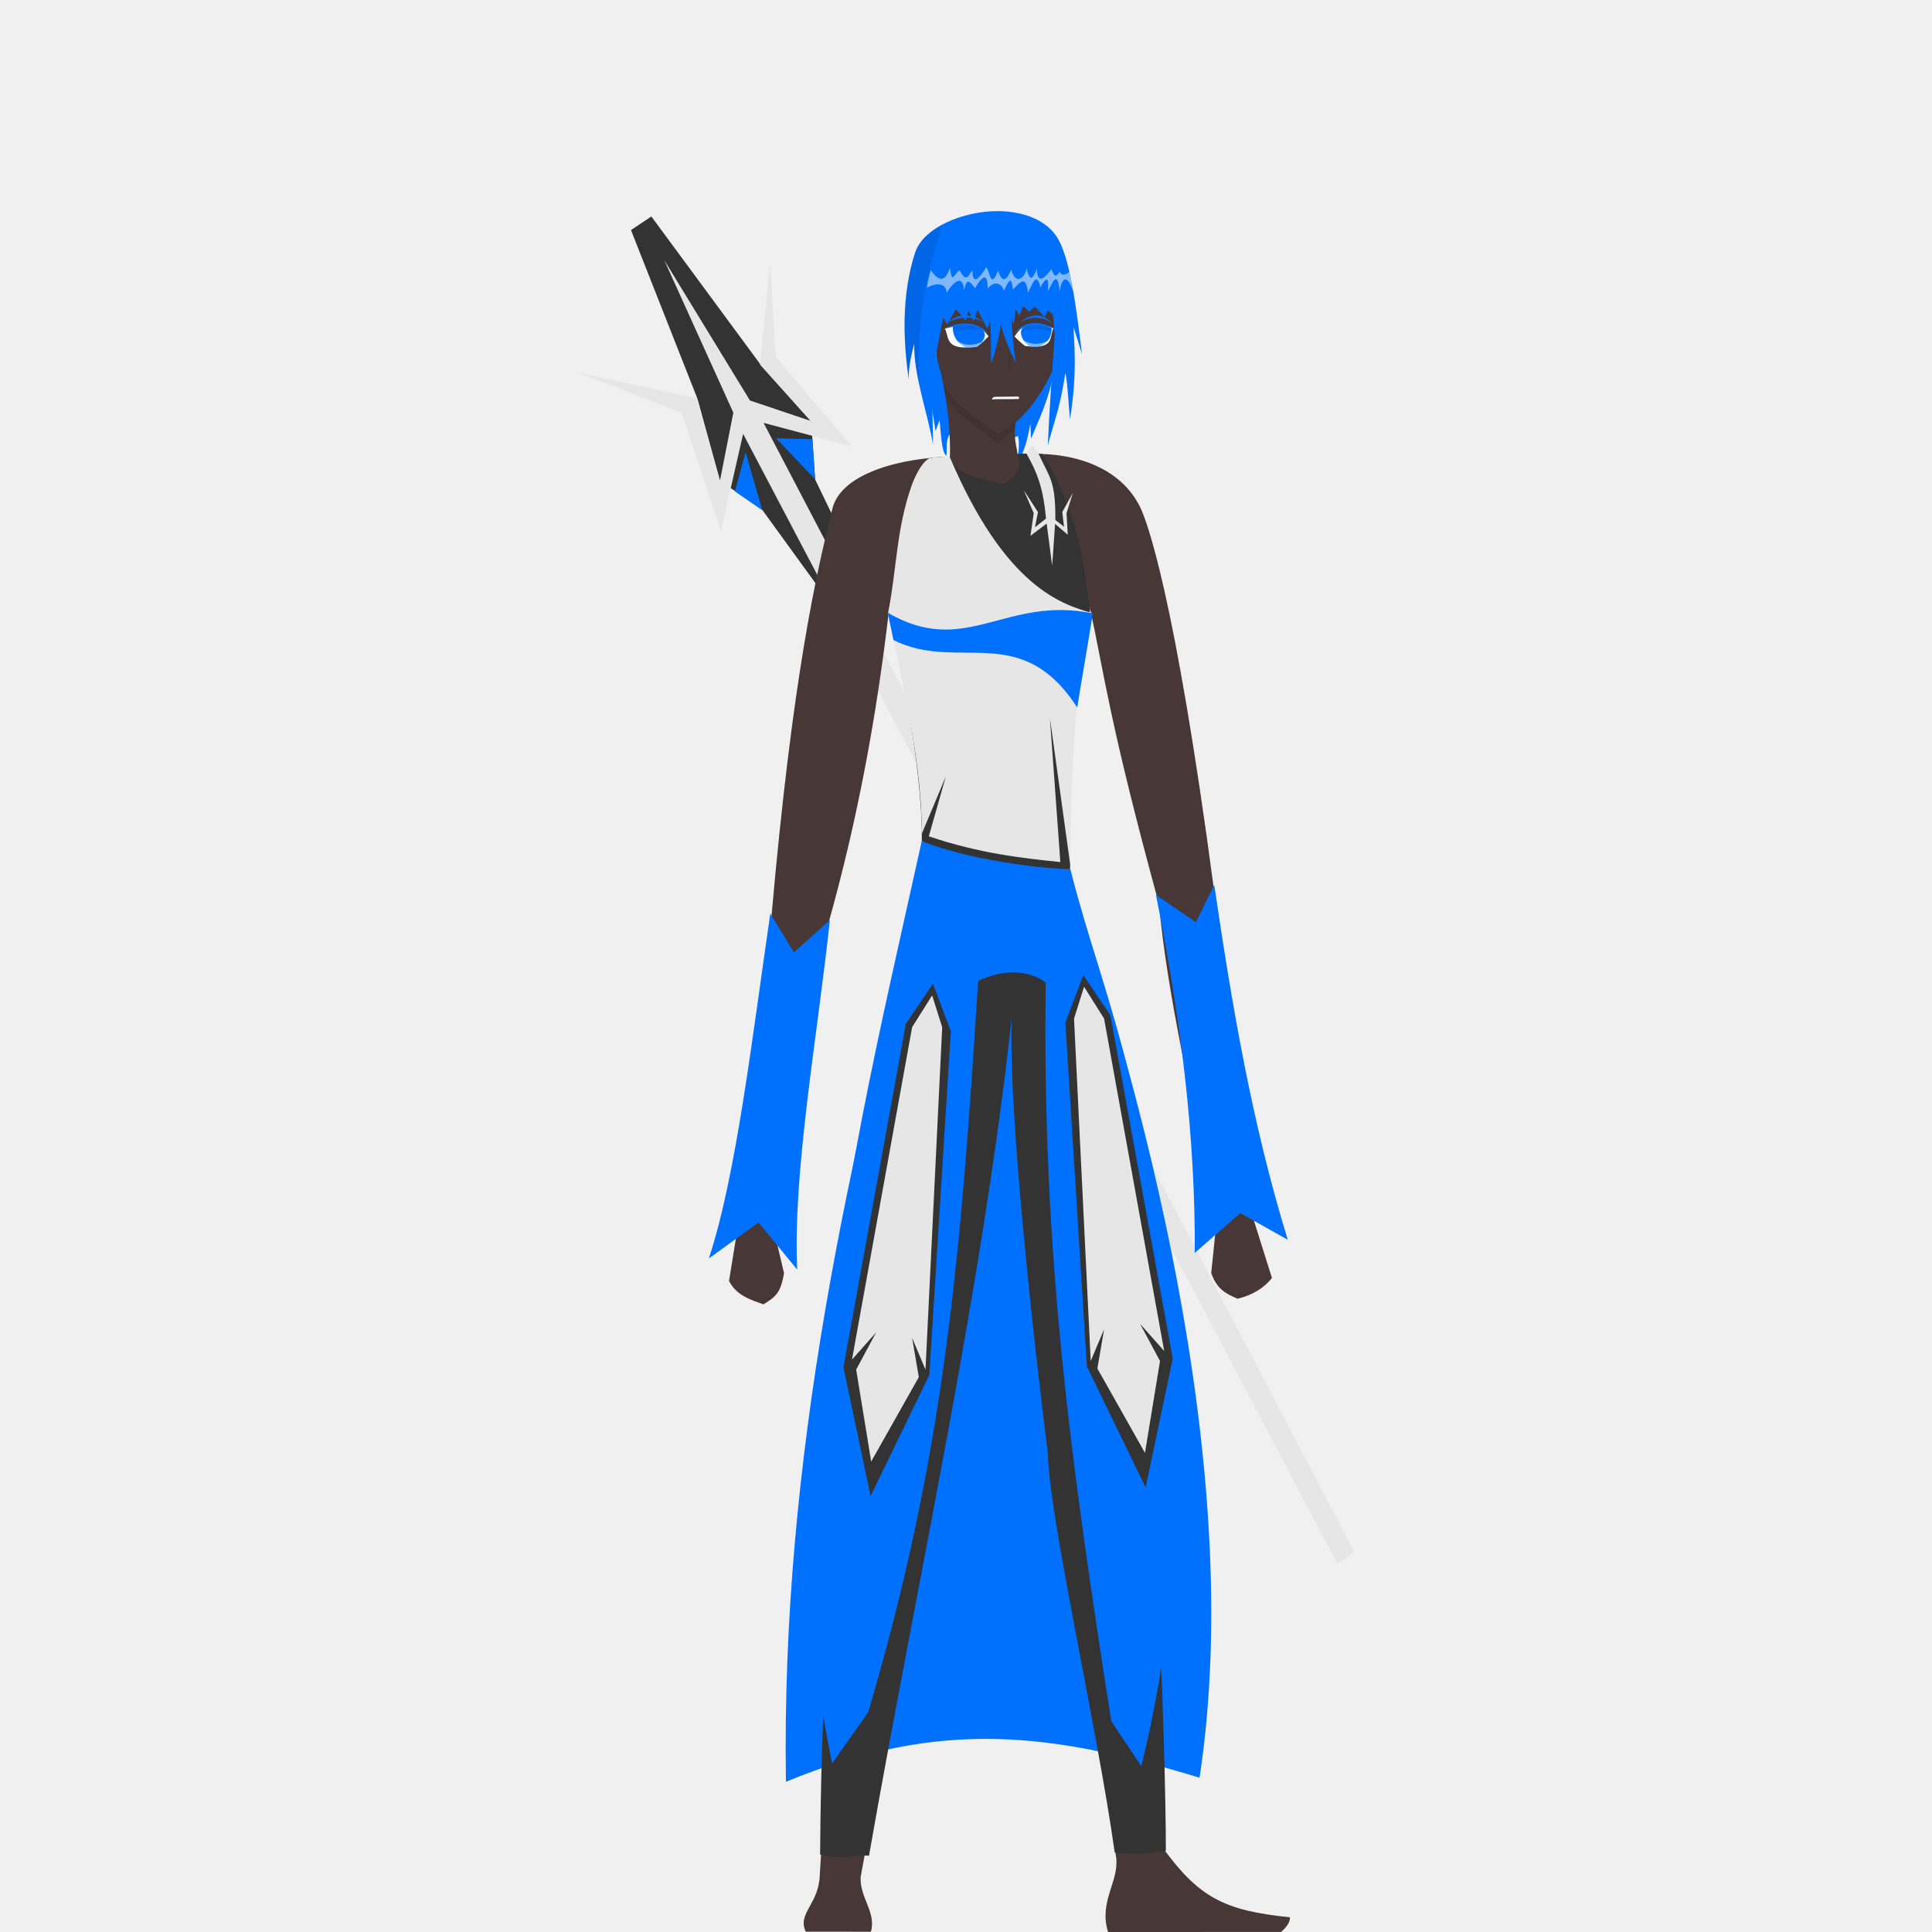
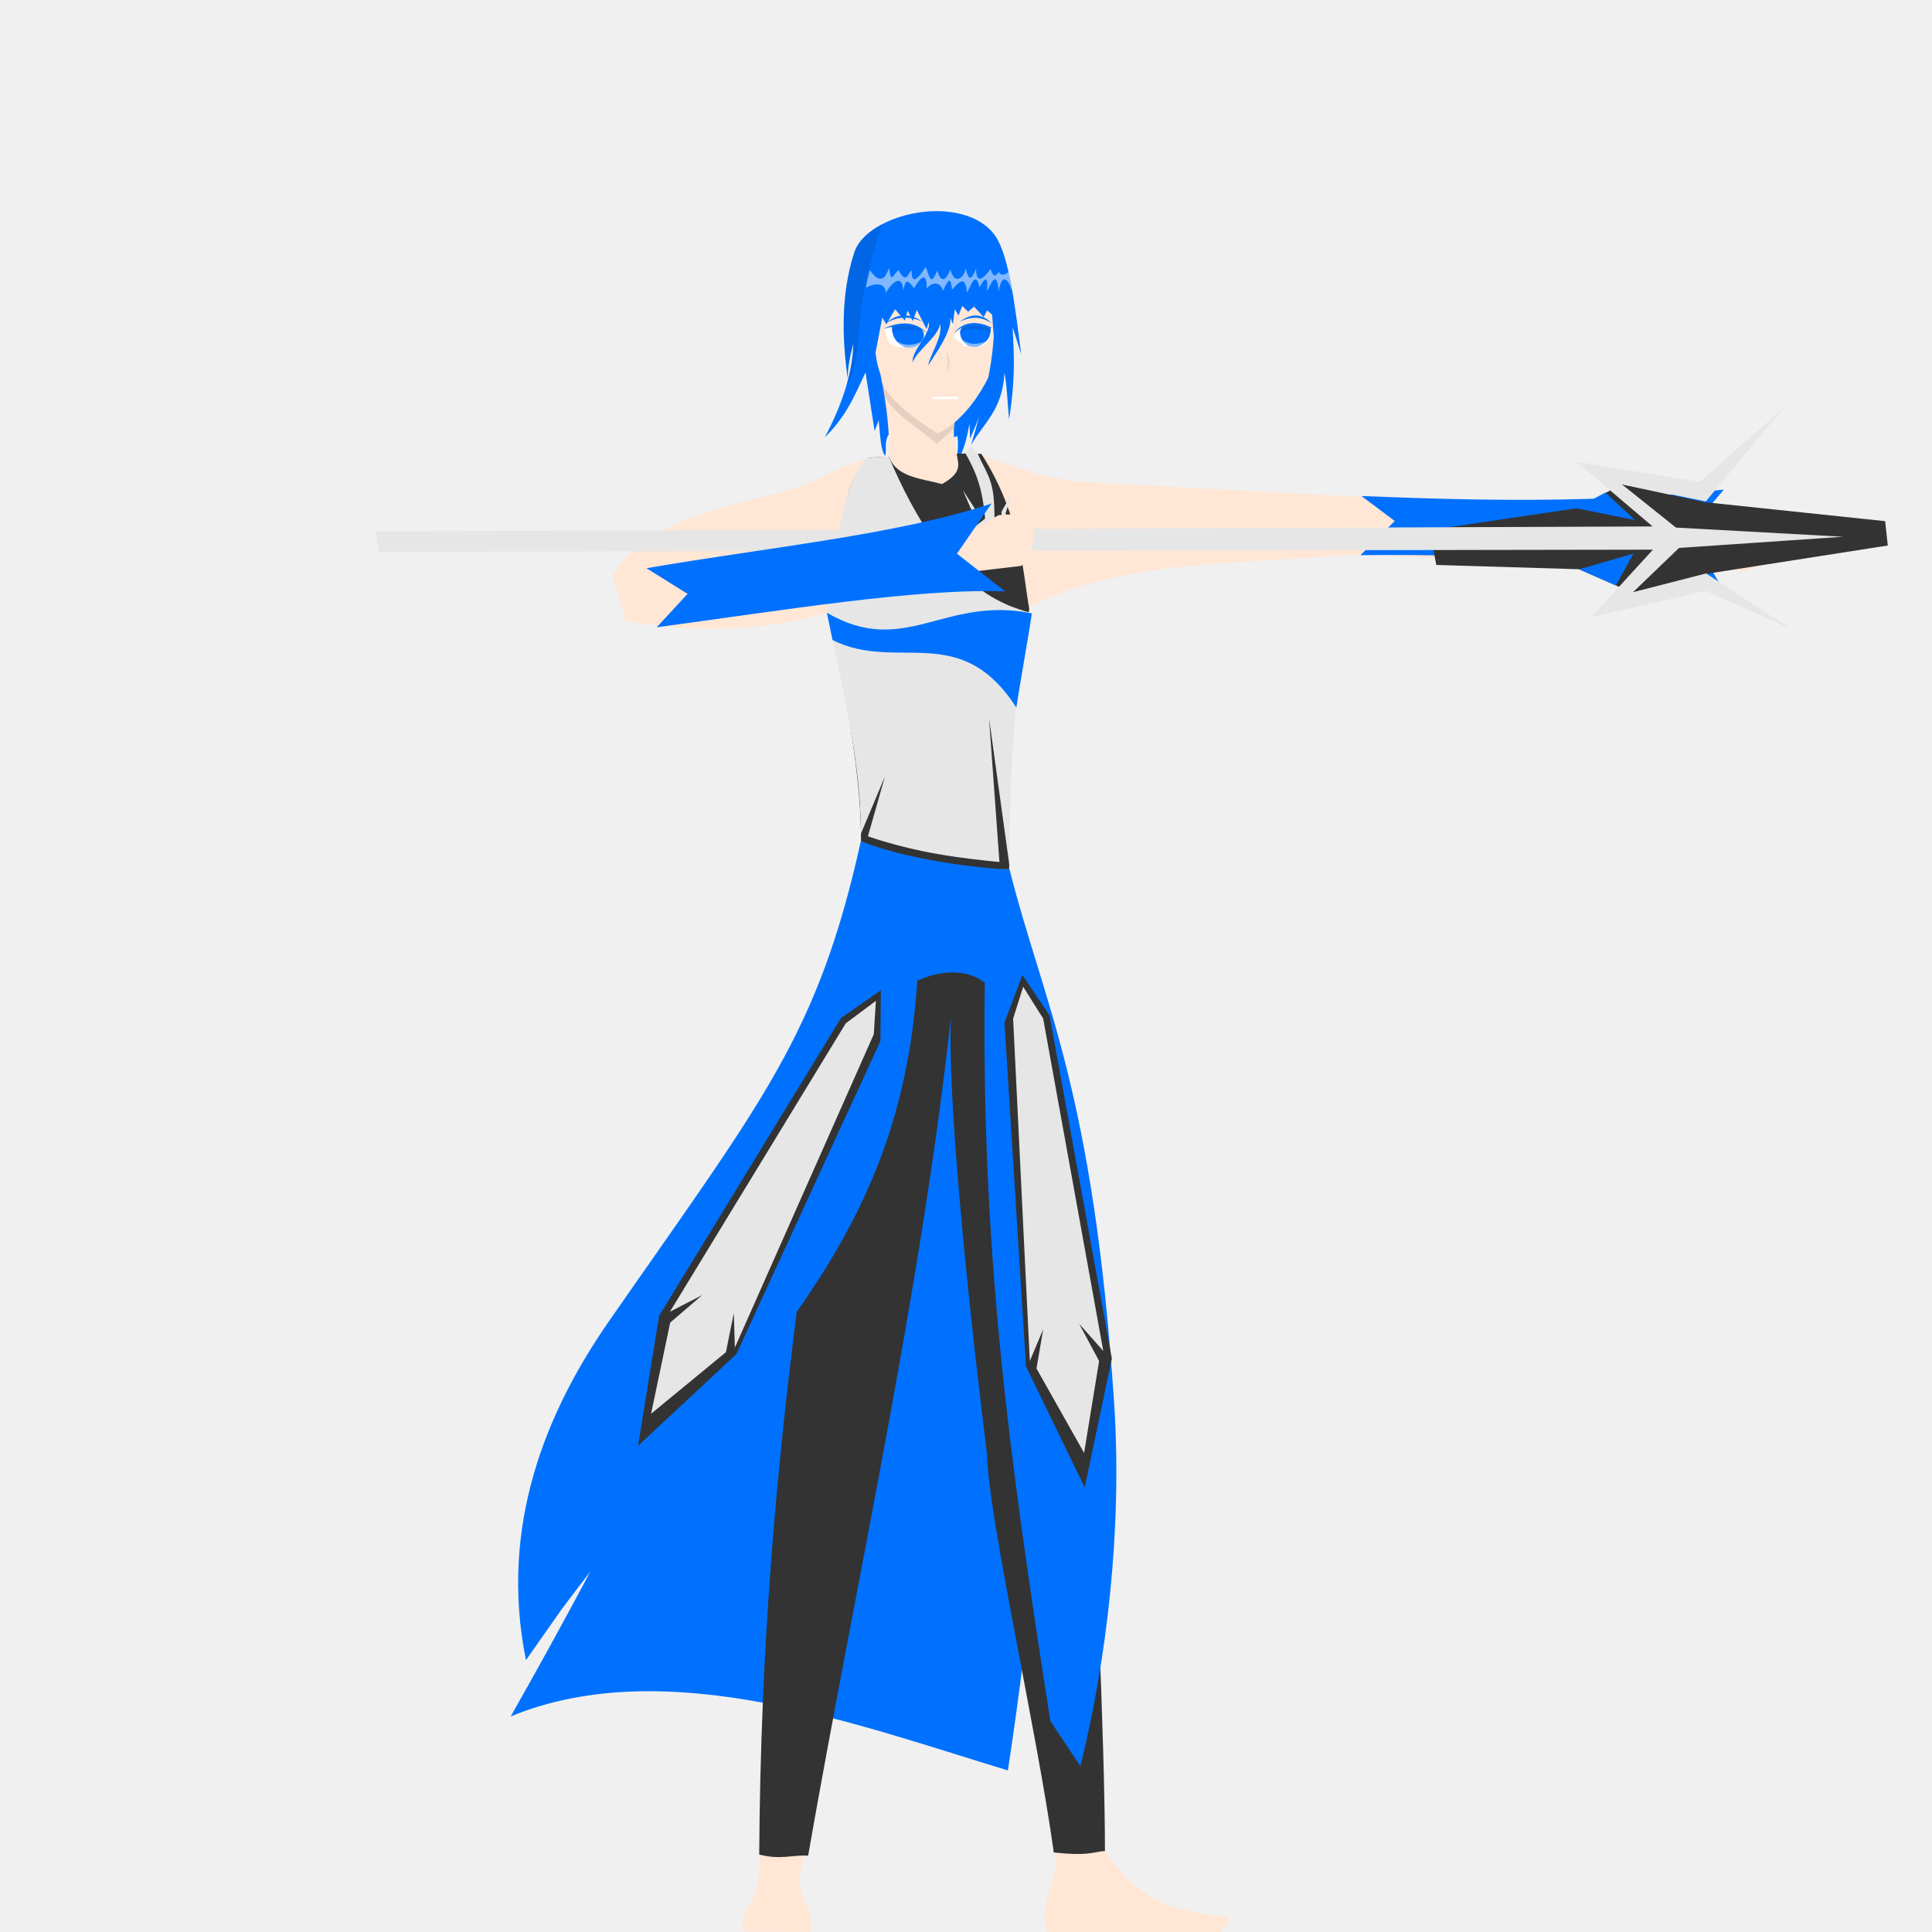
<svg xmlns="http://www.w3.org/2000/svg" version="1.1" id="svg1" width="1512" height="1512" viewBox="0 0 1512 1512">
  <defs id="defs1" />
+   <g id="layer2" style="display:none">
+     <path style="display:inline;fill:#241c1c;fill-opacity:1;stroke-width:3.78" d="m 741.003,449.369 c 61.859,29.938 108.05,15.512 248.247,-9.029 27.265,-9.205 205.774,-44.391 246.355,-69.262 l 33.632,-3.071 17.055,-27.994 -18.164,-19.681 -37.512,28.561 c -26.588,-0.076 -219.519,12.797 -246.643,41.568 -91.107,-15.413 -208.076,-24.964 -267.976,-0.298 -16.777,26.969 -12.743,42.954 25.006,59.205 z" id="path24-0" />
+     <path id="path12" style="display:inline;fill:#241c1c;fill-opacity:1;stroke-width:3.78" d="m 706.326,188.338 c -14.623,31.263 -11.669,32.3 -10.322,65.949 6.121,27.502 11.954,42.019 29.469,61.175 -0.671,12.197 -3.401,22.333 -6.229,32.373 -13.776,19.662 -16.467,41.782 -22.119,64.753 l -5.963,77.686 10.585,181.078 -4.904,88.124 11.703,132.001 3.882,267.532 13.025,302.726 c -0.256,8.22 0.131,8.974 -2.005,31.508 -0.084,8.53 -3.391,16.373 5.878,18.984 l 122.993,0.892 c 0.239,-2.987 15.217,-13.597 7.978,-18.655 -7.043,-4.921 -48.286,-9.759 -52.771,-13.034 -8.606,-6.284 -43.222,-14.804 -42.829,-23.897 l 24.286,-282.335 9.42,-356.652 8.155,-79.998 -1.35,-68.295 -2.667,-186.497 -14.437,-79.652 c -7.781,-24.282 -12.154,-31.937 -23.948,-49.702 -1.025,-12.613 -0.704,-20.773 -0.446,-27.831 4.784,2.73 22.658,12.134 25.582,9.995 8.145,-20.245 11.653,-30.53 19.149,-52.996 -14.059,-26.869 -0.956,-74.427 -28.329,-95.613 -22.615,-17.503 -69.671,-8.416 -73.786,0.382 z" />
+     <path style="display:inline;fill:#333333;fill-opacity:1;stroke-width:3.78" d="m 714.508,355.798 49.751,-1.21 c 34.57,50.62 35.469,62.083 40.416,111.826 l 1.331,84.153 2.139,128.648 2.657,207.069 -11.18,303.886 -34.902,266.643 -41.069,3.05 -15.854,-270.053 -16.982,-298.973 5.077,-217.734 -8.089,-141.911 -3.609,-64.961 c 5.712,-47.872 0.827,-83.236 30.315,-110.433 z" id="path30" />
+     <path style="display:inline;fill:#241c1c;fill-opacity:1;stroke-width:3.78" d="m 708.459,463.595 c -98.252,-4.349 -125.89,-39.707 -190.873,-28.594 -71.696,43.607 -197.525,71.554 -234.441,77.134 -12.8,18.333 -19.3,17.852 -60.555,27.639 -12.845,-7.989 -14.983,-35.122 -14.017,-43.26 20.328,-13.807 40.407,-14.169 58.853,-7.881 58.726,-34.118 131.849,-66.329 232.267,-102.09 92.217,-45.283 84.25,-14.397 213.397,6.54 20.144,-19.043 46.065,-5.378 55.804,6.596 17.421,21.419 28.274,41.935 5.104,70.477 -9.674,11.917 -25.065,18.21 -65.54,-6.561 z" id="path17-2" />
+     <path style="display:inline;fill:#ffffff;fill-opacity:1;stroke-width:4.869" d="m 785.681,251.664 c -1.198,0.238 -3.124,-1.128 -12.449,4.061 2.351,3.244 2.209,14.322 12.606,13.768 2.397,-4.146 4.109,-13.061 -0.157,-17.829 z" id="path33" />
+     <path style="display:inline;fill:#0071ff;fill-opacity:1;stroke-width:4.869" d="m 785.792,251.694 c -0.595,-0.048 -4.155,-0.193 -4.31,0.254 -0.851,9.707 1.457,17.75 4.35,17.576 1.821,-0.958 2.271,-4.929 2.621,-9.264 -0.481,-7.193 -1.528,-6.995 -2.661,-8.566 z" id="path34" />
+     <path style="display:inline;fill:#0071ff;fill-opacity:1;stroke-width:3.78" d="m 772.742,249.572 c 5.058,-3.483 10.505,-3.942 15.429,-3.086 -4.421,-3.049 -7.162,-3.146 -15.429,3.086 z" id="path52" />
+     <path style="display:inline;fill:#ffffff;fill-opacity:1;stroke-width:3.475" d="m 794.413,310.581 -11.384,0.093 -1.861,1.884 12.854,0.134 0.497,-1.043 z" id="path35" />
+     <path style="display:inline;fill:#0071ff;fill-opacity:1;stroke-width:3.742" d="m 773.25,255.711 c 8.744,-5.173 11.951,-3.857 12.67,-4.025 -1.974,-1.004 -6.257,-0.258 -12.67,4.025 z" id="path37" />
+     <path style="display:inline;fill:#ffffff;fill-opacity:0.5;stroke-width:3.742" d="m 782.513,265.567 c 1.664,1.051 2.885,2.428 4.889,1.564 -0.257,0.928 -0.726,1.934 -1.557,2.401 -1.879,-0.004 -2.802,-2.662 -3.332,-3.966 z" id="path50" />
+     <path style="display:inline;fill:#000000;fill-opacity:0.1;stroke-width:3.742" d="m 781.294,255.35 c 2.232,-0.555 4.905,-0.515 6.496,-0.053 -0.169,-1.204 -1.189,-2.74 -1.815,-3.561 -2.008,-0.064 -2.764,0.029 -4.555,0.271 z" id="path51" />
+   </g>
  <g id="layer1" style="display:inline">
-     <path style="display:inline;fill:#333333;fill-opacity:1;stroke-width:3.78" d="m 563.514,376.221 -17.629,-64.054 -52.069,-132.113 15.946,-10.63 84.696,114.891 40.391,45.287 3.096,45.681 48.582,100.481 -21.84,17.172 -68.159,-93.956 z" id="path21" />
-     <path id="path19" style="display:inline;fill:#e6e6e6;fill-opacity:1;stroke-width:4.384" d="m 519.873,203.648 54.041,119.283 -10.471,53.287 -18.469,-64.543 -92.736,-20.121 81.363,31.494 30.619,92.736 17.359,-76.223 465.094,884.334 13.088,-9.42 -462.184,-883.533 69.004,18.352 -59.492,-69.988 -4.375,-73.49 -7.873,79.613 39.469,43.941 -47.375,-15.926 z" />
-     <path style="display:inline;fill:#0071ff;fill-opacity:1;stroke-width:3.78" d="m 728.77,660.205 c -65.369,245.072 -117.619,482.182 -113.681,734.192 122.242,-50.247 208.767,-37.884 323.676,-3.158 37.641,-246.309 -49.261,-550.642 -104.208,-712.087 z" id="path11" />
-     <path style="display:inline;fill:#0071ff;fill-opacity:1;stroke-width:3.937" d="m 796.837,341.263 c 1.356,7.346 -0.146,13.226 -0.239,19.829 5.147,-7.22 7.723,-18.064 9.793,-29.621 l 0.478,11.751 c 5.767,-13.842 14.418,-31.252 17.831,-52.597 l -44.902,-68.3 -55.233,66.373 7.605,48.681 3.114,-8.535 c 1.235,10.923 1.527,24.745 5.298,27.871 1.057,-5.447 -1.196,-11.419 3.157,-17.616 l 28.438,10.391 z" id="path4" />
-     <path id="path1" style="display:inline;fill:#483737;stroke-width:3.425" d="m 782.27,185.036 c -39.586,1.742 -50.845,10.403 -50.155,67.95 1.804,12.959 -2.373,19.155 4.613,40.135 5.51,26.382 7.244,48.286 6.673,64.492 -33.545,0.352 -84.735,11.112 -91.981,40.524 -12.794,51.934 -30.986,129.606 -47.766,320.235 -10.573,64.971 -20.888,145.887 -26.061,240.678 l -7.06,43.462 c 6.005,11.477 16.658,14.553 26.943,18.294 8.743,-5.57 13.502,-8.056 16.09,-24.529 l -8.785,-37.319 c 20.693,-89.763 35.978,-169.752 43.22,-235.206 23.407,-82.951 38.113,-164.156 47.498,-244.292 11.303,49.643 15.274,37.644 29.516,182.647 -26.078,164.375 -52.469,331.999 -64.237,496.375 l -19.224,309.001 c -0.562,22.53 -17.831,29.976 -10.953,44.254 l 51.029,0.057 c 4.191,-15.512 -8.864,-26.539 -8.087,-42.793 l 55.246,-300.534 c 25.583,-129.761 51.678,-259.522 63.282,-389.283 2.481,119.788 18.315,247.621 34.896,375.903 l 46.629,299.121 c 1.946,18.851 -13.778,34.071 -6.425,57.789 l 135.478,-0.032 c 4.414,-4.05 6.919,-7.426 6.919,-11.476 -51.544,-5.248 -71.187,-15.447 -99.754,-54.621 L 900.417,1160.798 C 889.86,997.375 864.164,829.916 833.558,660.742 c 4.678,-154.175 12.998,-130.892 19.201,-186.006 11.947,55.058 15.626,91.386 54.37,233.18 5.804,67.006 26.469,157.885 45.186,245.636 l -4.394,42.723 c 4.546,13.208 12.077,16.343 20.61,20.13 11.131,-2.708 20.276,-7.908 26.905,-16.266 L 981.526,955.913 C 971.047,851.911 960.569,760.707 950.09,696.461 919.03,462.573 897.12,406.353 891.947,396.182 c -19.733,-38.802 -69.244,-43.536 -95.436,-39.989 -1.109,-8.005 -3.624,-14.598 -1.662,-25.686 12.503,-10.833 21.897,-24.979 29.48,-41.623 1.305,-15.85 3.427,-29.515 3.017,-49.955 -3.224,-23.921 -7.824,-53.695 -45.075,-53.891 z" />
-     <path style="display:inline;fill:#ffffff;stroke-width:4.143" d="m 773.662,263.208 c -5.065,-6.702 -8.226,-7.762 -15.821,-8.986 -7.093,0.494 -12.125,0.186 -18.405,2.97 3.192,5.413 0.436,14.075 14.39,14.698 8.757,-0.099 1.643,0.111 10.524,-0.441 3.576,-2.266 7.378,-6.361 9.312,-8.24 z" id="path8" />
-     <path style="display:inline;fill:#0071ff;fill-opacity:1;stroke-width:4.232" d="m 768.703,257.943 c -4.852,-4.399 -16.648,-4.063 -22.949,-2.543 -0.513,8.249 4.311,14.313 11.017,16.479 1.55,-0.095 4.375,-0.01 5.918,-0.281 4.848,-0.999 11.485,-9.259 6.014,-13.654 z" id="path9" />
-     <path style="display:inline;fill:#0071ff;fill-opacity:1;stroke-width:4.143" d="m 738.826,257.402 c 12.502,-3.309 24.268,-5.155 34.626,3.856 -10.417,-12.195 -25.816,-8.214 -34.626,-3.856 z" id="path10" />
-     <path style="display:inline;fill:#0071ff;fill-opacity:1;stroke-width:3.066" d="m 798.638,251.708 c 9.828,-4.319 16.857,-4.124 25.358,1.462 -8.26,-8.139 -15.753,-8.073 -25.358,-1.462 z" id="path10-8-6" />
-     <path style="display:inline;fill:#0071ff;fill-opacity:1;stroke-width:3.013" d="m 769.419,251.742 c -9.447,-4.462 -19.92,-4.22 -28.198,1.241 8.074,-8.016 18.993,-7.99 28.198,-1.241 z" id="path10-8-6-6" />
-     <path style="display:inline;fill:#ffffff;stroke-width:3.942" d="m 794.003,263.292 c 4.586,-6.702 6.924,-8.148 13.8,-9.372 6.422,0.494 10.977,0.186 16.663,2.97 -2.89,5.413 0.014,13.715 -12.619,14.339 -7.928,-0.099 -1.487,0.111 -9.528,-0.441 -3.237,-2.266 -6.564,-5.616 -8.316,-7.495 z" id="path8-9" />
-     <path style="display:inline;fill:#0071ff;fill-opacity:1;stroke-width:3.926" d="m 824.759,256.971 c -11.224,-3.309 -21.565,-4.908 -30.864,4.103 9.353,-12.195 22.955,-8.461 30.864,-4.103 z" id="path10-5" />
-     <path style="display:inline;fill:#0071ff;fill-opacity:1;stroke-width:4.137" d="m 800.958,256.108 c 9.236,-3.876 15.992,-1.223 22.013,0.297 0.491,8.249 -4.12,12.737 -10.528,14.903 -1.482,-0.095 -4.181,-0.01 -5.655,-0.281 -4.632,-0.999 -11.058,-10.524 -5.829,-14.919 z" id="path9-5" />
-     <path style="display:inline;fill:#000000;fill-opacity:0.1;stroke-width:3.425" d="m 738.131,300.133 c 6.917,14.157 26.441,28.719 43.249,38.972 6.259,-2.597 9.796,-5.53 13.43,-8.713 l -0.425,5.018 -13.636,11.984 c -12.279,-11.481 -32.539,-22.399 -40.881,-37.058 -0.493,-3.401 -1.158,-6.802 -1.737,-10.203 z" id="path15" />
-     <path style="display:inline;fill:#000000;fill-opacity:0.1;stroke-width:3.425" d="m 745.913,259.746 c 12.927,-3.14 16.914,-1.306 24.128,-0.114 -4.432,-6.765 -19.261,-5.059 -24.256,-3.819 -0.076,0.251 0.205,3.612 0.127,3.933 z" id="path2" />
-     <path style="display:inline;fill:#000000;fill-opacity:0.1;stroke-width:3.388" d="m 799.067,259.744 c 10.248,-4.071 16.603,-1.508 23.911,-0.043 -0.062,-0.652 0.097,-2.812 -0.019,-3.28 -7.015,-2.396 -23.696,-4.575 -23.892,3.575 z" id="path2-2" />
-     <path style="display:inline;fill:#ffffff;fill-opacity:0.5;stroke-width:3.425" d="m 801.076,266.24 c 6.85,4.162 12.855,3.228 18.581,0.619 -1.504,1.714 -3.662,3.252 -7.274,4.402 l -4.395,-0.095 c -3.54,-0.062 -5.974,-3.103 -6.912,-4.926 z" id="path36" />
-     <path style="display:inline;fill:#ffffff;fill-opacity:0.5;stroke-width:3.425" d="m 749.658,267.131 c 6.85,4.162 13.257,2.97 18.983,0.362 -1.504,1.714 -2.93,3.326 -6.25,4.181 l -5.529,0.162 c -3.906,-1.2 -5.974,-3.103 -7.205,-4.705 z" id="path36-0" />
-     <path id="path3" style="display:inline;fill:#0071ff;fill-opacity:1;stroke-width:3.937" d="m 780.955,165.224 c -26.721,-0.157 -58.368,12.745 -64.744,32.416 -11.004,33.952 -9.25,69.79 -5.006,99.25 -0.336,-9 1.91,-19.307 4.296,-27.855 -0.629,24.231 10.648,54.818 14.666,78.647 l -0.955,-64.763 0.538,2.091 0.524,4.83 0.303,-1.625 4.606,17.851 c -1.144,-13.253 -1.824,-22.654 -2.289,-30.283 l 5.242,-27.219 3.177,5.211 6.832,-11.723 7.624,8.793 2.224,-7.816 3.973,8.305 3.177,-8.793 7.624,14.98 1.885,-5.798 c 1.425,10.339 0.6,22.107 1.04,32.607 3.617,-9.663 6.234,-20.65 7.691,-30.815 2.116,10.637 7.13,21.17 11.761,30.815 -2.129,-11.446 -2.914,-24.148 -3.691,-35.705 l 1.979,5.021 1.459,-11.709 2.916,4.982 2.918,-7.472 4.618,4.484 4.618,-3.986 7.534,8.22 2.665,-5.225 c 1.344,0.962 2.648,2.108 3.937,3.429 l 1.293,16.55 c -2.112,27.955 -4.32,60.926 -5.37,85.751 4.762,-18.533 9.468,-28.5 13.762,-56.912 1.887,9.301 2.394,24.257 3.583,36.417 6.217,-38.331 2.813,-61.937 2.866,-72.042 l 6.59,21.1 c -4.553,-35.662 -9.259,-77.592 -20.69,-93.228 -9.242,-12.858 -26.894,-18.672 -45.177,-18.78 z" />
-     <path style="display:inline;fill:#ffffff;fill-opacity:0.5;stroke-width:2.779" d="m 743.579,209.753 c 1.287,14.204 3.784,3.129 7.41,1.821 5.881,11.37 7.44,2.013 10.084,-0.044 -0.203,13.819 6.844,4.048 10.841,-2.445 2.817,3.481 3.425,17.9 9.22,2.555 3.171,11.044 7.135,7.08 10.306,-0.65 3.69,14.086 12.007,4.408 11.827,-1.257 2.316,8.949 4.113,11.039 8.287,0.532 0.041,14.687 7.825,5.005 11.296,0.333 2.674,7.26 3.794,5.512 6.468,2.204 2.049,3.802 5.523,1.783 7.572,0.012 1.22,6.24 2.318,10.105 2.962,15.51 -2.493,-8.857 -8.049,-16.236 -10.542,-0.355 -2.053,-19.881 -6.813,-2.651 -9.286,-0.392 0.513,-5.236 1.072,-15.429 -5.812,-2.586 -3.022,-14.057 -6.729,-1.048 -9.75,3.966 -1.479,-15.488 -7.518,-6.406 -11.752,-2.347 -0.974,-7.71 -1.586,-11.076 -7.064,0.967 -1.496,-5.971 -7.612,-8.287 -12.699,-1.7 0.038,-11.784 -3.398,-11.432 -9.897,-0.367 -6.39,-8.558 -6.785,-5.005 -8.514,1.665 -0.918,-13.146 -8.688,-6.351 -13.699,2.001 -0.064,-7.659 -7.924,-8.275 -15.464,-3.936 0.624,-5.162 1.866,-9.106 3.006,-13.896 9.658,13.972 13.059,2.963 15.199,-1.587 z" id="path43" />
-     <path style="display:inline;fill:#000000;fill-opacity:0.1;stroke-width:3.937" d="m 737.577,175.689 c -9.083,32.692 -20.851,62.387 -18.093,126.178 -1.681,-11.499 -3.2,-10.949 -3.994,-32.622 -2.009,7.925 -4.477,16.659 -4.33,27.175 -8.41,-56.954 1.531,-91.48 6.891,-103.091 4.162,-7.244 11.161,-13.241 19.527,-17.64 z" id="path6" />
-     <path style="display:inline;fill:#ffffff;stroke-width:2.458" d="m 776.35,312.568 c -0.406,0.105 0.443,-2.113 2.987,-2.008 13.861,-0.205 14.36,-0.073 17.624,-0.2 0.942,0.315 0.513,1.738 0.23,1.9 -11.224,0.257 -16.77,-0.097 -20.841,0.307 z" id="path14" />
-     <path style="display:inline;fill:#333333;stroke-width:3.425" d="m 743.493,357.592 c 5.886,16.022 25.331,16.887 41.427,21.24 16.758,-9.433 12.483,-16.096 11.443,-23.708 3.294,-0.295 15.747,-0.268 19.329,0.134 31.387,48.953 32.357,93.25 37.481,121.269 -5.621,36.467 -23.123,130.383 -16.433,202.428 36.068,143.361 61.481,425.108 64.154,450.486 2.859,54.469 11.416,229.296 11.517,319.112 -10.721,1.103 -13.878,4.073 -40.056,1.171 -13.02,-94.496 -51.462,-263.155 -52.21,-311.602 -10.64,-84.345 -31.101,-266.411 -28.405,-341.292 -23.265,213.305 -73.467,437.417 -111.64,655.449 -12.347,-0.859 -21.23,3.467 -38.272,-0.886 2.057,-328.802 50.604,-550.058 79.305,-780.792 3.188,-61.184 -16.374,-150.171 -25.491,-190.326 16.514,-118.918 18.018,-100.621 31.893,-121.763 2.985,-0.62 13.29,-1.385 15.957,-0.921 z" id="path6-6" />
-     <path style="display:inline;fill:#000000;fill-opacity:0.1;stroke-width:6.519" d="m 788.051,272.24 1.615,11.297 -1.012,8.892 2.282,-8.617 z" id="path32" />
-     <path style="display:inline;fill:#e6e6e6;fill-opacity:1;stroke-width:3.78" d="m 743.196,357.399 c 43.533,102.692 88.36,115.656 111.121,122.251 -14.905,69.008 -16.061,132.492 -16.901,202.25 L 721.349,663.337 c 1.607,-64.017 -14.255,-122.425 -26.323,-183.735 6.747,-33.594 6.327,-65.481 18.536,-99.955 3.844,-10.193 8.71,-18.38 13.875,-21.085 4.937,-0.871 10.373,-1.188 15.759,-1.163 z" id="path5" />
-     <path style="display:inline;fill:#0071ff;fill-opacity:1;stroke-width:3.78" d="m 721.389,658.188 c -33.861,152.986 -63.31,272.526 -82.266,456.717 -8.735,84.876 -9.3,159.598 12.102,265.235 l 28.288,-40.298 c 60.68,-205.288 72.579,-360.445 85.988,-572.271 20.312,-9.37 40.106,-8.487 52.87,1.469 -2.752,208.742 18.335,367.269 51.324,577.907 l 23.498,35.247 c 20.585,-82.708 32.83,-186.011 26.435,-283.444 -16.219,-247.13 -55.948,-314.785 -81.934,-418.502 -34.363,-1.706 -73.143,-8.846 -116.306,-22.06 z" id="path7" />
-     <path id="path16" style="display:inline;fill:#e6e6e6;fill-opacity:1;stroke-width:3.78" d="m 807.719,348.713 -4.731,5.666 c 9.259,16.212 13.509,28.255 15.621,51.435 l -8.627,6.871 2.342,-11.906 -11.127,-17.178 7.809,17.959 -2.537,17.764 12.656,-9.57 4.314,32.928 2.287,-32.68 9.926,8.488 -0.979,-16.812 4.979,-15.93 -8.297,14.953 1.357,11.504 -6.773,-5.252 c 0.165,-31.297 -4.513,-32.858 -13.274,-52.201 z" />
-     <path style="display:inline;fill:#0071ff;fill-opacity:1;stroke-width:3.78" d="m 602.85,714.98 c -14.316,97.954 -26.693,204.955 -48.084,269.893 l 38.835,-28.148 30.282,36.864 c -3.439,-77.233 15.658,-180.757 25.594,-273.596 l -28.133,25.413 z" id="path17" />
-     <path style="display:inline;fill:#0071ff;fill-opacity:1;stroke-width:3.78" d="m 904.647,700.285 31.265,21.427 14.361,-29.194 c 13.667,92.573 29.097,185.145 57.537,277.718 l -37.155,-20.861 -35.649,31.166 c 0.663,-90.723 -11.076,-184.546 -30.36,-280.256 z" id="path18" />
-     <path style="display:inline;fill:#0071ff;fill-opacity:1;stroke-width:3.78" d="m 596.583,399.301 -13.054,-45.241 -8.418,30.478 z" id="path22" />
-     <path style="display:inline;fill:#0071ff;fill-opacity:1;stroke-width:3.78" d="m 637.824,374.979 -30.493,-31.944 28.5,0.712 z" id="path23" />
-     <path style="display:inline;fill:#333333;fill-opacity:1;stroke-width:3.78" d="m 744.153,807.048 -16.854,269.058 -45.984,94.737 -21.253,-100.813 48.82,-268.723 21.239,-31.465 z" id="path24" />
-     <path style="display:inline;fill:#e6e6e6;fill-opacity:1;stroke-width:3.78" d="m 666.774,1064.044 18.882,-21.265 -15.614,29.109 11.767,71.906 37.261,-66.023 -5.23,-30.724 10.459,24.84 13.074,-267.945 -7.87,-24.954 -15.664,24.884 z" id="path25" />
-     <path style="display:inline;fill:#333333;fill-opacity:1;stroke-width:3.779" d="m 833.76,800.308 16.846,269.058 45.965,94.737 21.244,-100.813 -48.8,-268.723 -21.23,-31.465 z" id="path24-6" />
-     <path style="display:inline;fill:#e6e6e6;fill-opacity:1;stroke-width:3.779" d="m 911.106,1057.304 -18.874,-21.265 15.607,29.109 -11.761,71.906 -37.245,-66.023 5.227,-30.724 -10.455,24.84 -13.068,-267.946 7.866,-24.954 15.657,24.884 z" id="path25-0" />
-     <path style="display:inline;fill:#333333;fill-opacity:1;stroke-width:3.78" d="m 721.466,652.323 18.71,-44.523 -13.278,46.711 c 39.634,13.408 72.958,17.066 102.934,20.131 l -8.161,-112.706 15.831,114.414 -0.062,3.866 c -5.275,0.646 -72.889,-4.505 -115.997,-21.96 z" id="path26" />
-     <path style="display:inline;fill:#0071ff;fill-opacity:1;stroke-width:3.78" d="m 694.786,479.545 c 60.914,35.426 91.707,-13.509 160.384,0.473 -0.595,5.768 -11.521,68.64 -12.115,73.728 -44.014,-68.368 -93.378,-27.449 -143.839,-52.862 z" id="path27" />
+     <path style="display:inline;fill:#0071ff;fill-opacity:1;stroke-width:3.78" d="m 681.11,660.205 c -65.369,245.072 -114.776,388.383 -281.383,683.029 122.242,-50.247 274.142,7.594 389.051,42.321 37.641,-246.309 53.066,-544.957 -1.882,-706.402 z" id="path11" />
+     <path style="display:inline;fill:#0071ff;fill-opacity:1;stroke-width:3.937" d="m 749.178,341.263 c 1.356,7.346 -0.146,13.226 -0.239,19.829 5.147,-7.22 7.723,-18.064 9.793,-29.621 l 0.478,11.751 c 5.767,-13.842 14.418,-31.252 17.831,-52.597 l -44.902,-68.3 -55.233,66.373 7.605,48.681 3.114,-8.535 c 1.235,10.923 1.527,24.745 5.298,27.871 1.057,-5.447 -1.196,-11.419 3.157,-17.616 l 28.438,10.391 z" id="path4" />
+     <path d="m 734.611,185.037 c -39.586,1.742 -50.845,10.403 -50.154,67.949 1.804,12.958 -2.372,19.155 4.613,40.135 5.51,26.382 7.243,48.287 6.672,64.492 -33.545,0.352 -44.646,15.717 -73.703,24.276 -53.049,15.625 -117.158,24.554 -142.543,68.208 l 10.403,36.323 c 13.909,0.573 75.19,16.258 157.943,-6.957 11.303,49.643 15.274,37.644 29.516,182.646 -26.078,164.375 -52.47,332 -64.238,496.375 l -19.225,309.002 c -0.562,22.53 -17.831,29.976 -10.953,44.254 l 51.029,0.057 c 4.191,-15.512 -8.863,-26.539 -8.086,-42.793 l 55.246,-300.535 c 25.583,-129.761 51.677,-259.521 63.281,-389.281 2.481,119.788 18.315,247.62 34.896,375.902 l 46.629,299.121 c 1.946,18.851 -13.778,34.071 -6.426,57.789 l 135.479,-0.031 c 4.414,-4.05 6.918,-7.426 6.918,-11.477 -51.544,-5.248 -71.188,-15.447 -99.754,-54.621 l -9.396,-285.072 c -10.557,-163.423 -36.253,-330.882 -66.859,-500.057 4.678,-154.175 12.997,-130.892 19.201,-186.006 72.187,-33.185 124.892,-32.281 267.555,-41.273 66.921,6.711 160.054,3.239 249.754,1.104 l 41.17,12.234 c 13.821,-2.02 18.297,-8.841 23.6,-16.525 -0.599,-11.44 -4.014,-21.389 -11,-29.451 l -46.037,5.477 c -104.143,-8.971 -195.71,-15.573 -260.785,-17.178 -235.594,-12.81 -226.287,-11.636 -237.5,-13.755 -47.665,-9.007 -56.811,-22.722 -83.004,-19.175 -1.109,-8.005 -3.624,-14.599 -1.662,-25.688 12.503,-10.833 21.897,-24.979 29.48,-41.623 1.305,-15.849 3.425,-29.515 3.016,-49.955 -3.224,-23.921 -7.824,-53.695 -45.074,-53.891 z" style="display:inline;fill:#ffe6d5;stroke-width:3.425" id="path20" />
+     <path style="display:inline;fill:#ffffff;stroke-width:4.143" d="m 726.003,263.208 c -5.065,-6.702 -8.226,-7.762 -15.821,-8.986 -7.093,0.494 -12.125,0.186 -18.405,2.97 3.192,5.413 0.436,14.075 14.39,14.698 8.757,-0.099 1.643,0.111 10.524,-0.441 3.576,-2.266 7.378,-6.361 9.312,-8.24 z" id="path8" />
+     <path style="display:inline;fill:#0071ff;fill-opacity:1;stroke-width:4.232" d="m 721.044,257.943 c -4.852,-4.399 -16.648,-4.063 -22.949,-2.543 -0.513,8.249 4.311,14.313 11.017,16.479 1.55,-0.095 4.375,-0.01 5.918,-0.281 4.848,-0.999 11.485,-9.259 6.014,-13.654 z" id="path9" />
+     <path style="display:inline;fill:#0071ff;fill-opacity:1;stroke-width:4.143" d="m 691.167,257.402 c 12.502,-3.309 24.268,-5.155 34.626,3.856 -10.417,-12.195 -25.816,-8.214 -34.626,-3.856 z" id="path10" />
+     <path style="display:inline;fill:#0071ff;fill-opacity:1;stroke-width:3.066" d="m 750.979,251.708 c 9.828,-4.319 16.857,-4.124 25.358,1.462 -8.26,-8.139 -15.753,-8.073 -25.358,-1.462 z" id="path10-8-6" />
+     <path style="display:inline;fill:#0071ff;fill-opacity:1;stroke-width:3.013" d="m 721.759,251.742 c -9.447,-4.462 -19.92,-4.22 -28.198,1.241 8.074,-8.016 18.993,-7.99 28.198,-1.241 z" id="path10-8-6-6" />
+     <path style="display:inline;fill:#ffffff;stroke-width:3.942" d="m 746.344,263.292 c 4.586,-6.702 6.924,-8.148 13.8,-9.372 6.422,0.494 10.977,0.186 16.663,2.97 -2.89,5.413 0.014,13.715 -12.619,14.339 -7.928,-0.099 -1.487,0.111 -9.528,-0.441 -3.237,-2.266 -6.564,-5.616 -8.316,-7.495 z" id="path8-9" />
+     <path style="display:inline;fill:#0071ff;fill-opacity:1;stroke-width:3.926" d="m 777.1,256.971 c -11.224,-3.309 -21.565,-4.908 -30.864,4.103 9.353,-12.195 22.955,-8.461 30.864,-4.103 z" id="path10-5" />
+     <path style="display:inline;fill:#0071ff;fill-opacity:1;stroke-width:4.137" d="m 753.299,256.108 c 9.236,-3.876 15.992,-1.223 22.013,0.297 0.491,8.249 -4.12,12.737 -10.528,14.903 -1.482,-0.095 -4.181,-0.01 -5.655,-0.281 -4.632,-0.999 -11.058,-10.524 -5.829,-14.919 z" id="path9-5" />
+     <path style="display:inline;fill:#000000;fill-opacity:0.1;stroke-width:3.425" d="m 690.471,300.133 c 6.917,14.157 26.441,28.719 43.249,38.972 6.259,-2.597 9.796,-5.53 13.43,-8.713 l -0.425,5.018 -13.636,11.984 c -12.279,-11.481 -32.539,-22.399 -40.881,-37.058 -0.493,-3.401 -1.158,-6.802 -1.737,-10.203 z" id="path15" />
+     <path style="display:inline;fill:#000000;fill-opacity:0.1;stroke-width:3.425" d="m 698.254,259.746 c 12.927,-3.14 16.914,-1.306 24.128,-0.114 -4.432,-6.765 -19.261,-5.059 -24.256,-3.819 -0.076,0.251 0.205,3.612 0.127,3.933 z" id="path2" />
+     <path style="display:inline;fill:#000000;fill-opacity:0.1;stroke-width:3.388" d="m 751.408,259.744 c 10.248,-4.071 16.603,-1.508 23.911,-0.043 -0.062,-0.652 0.097,-2.812 -0.019,-3.28 -7.015,-2.396 -23.696,-4.575 -23.892,3.575 z" id="path2-2" />
+     <path style="display:inline;fill:#ffffff;fill-opacity:0.5;stroke-width:3.425" d="m 753.416,266.24 c 6.85,4.162 12.855,3.228 18.581,0.619 -1.504,1.714 -3.662,3.252 -7.274,4.402 l -4.395,-0.095 c -3.54,-0.062 -5.974,-3.103 -6.912,-4.926 z" id="path36" />
+     <path style="display:inline;fill:#ffffff;fill-opacity:0.5;stroke-width:3.425" d="m 701.998,267.131 c 6.85,4.162 13.257,2.97 18.983,0.362 -1.504,1.714 -2.93,3.326 -6.25,4.181 l -5.529,0.162 c -3.906,-1.2 -5.974,-3.103 -7.205,-4.705 z" id="path36-0" />
+     <path id="path3" style="display:inline;fill:#0071ff;fill-opacity:1;stroke-width:3.937" d="m 733.296,165.224 c -26.721,-0.157 -58.368,12.745 -64.744,32.416 -11.004,33.952 -9.25,69.79 -5.006,99.25 -0.336,-9 1.91,-19.307 4.296,-27.855 -0.629,24.231 -9.68,49.046 -22.225,73.126 20.104,-19.747 25.643,-39.495 35.936,-59.242 l 0.538,2.091 0.524,4.83 0.303,-1.625 4.606,17.851 c -1.144,-13.253 -1.824,-22.654 -2.289,-30.283 l 5.242,-27.219 3.177,5.211 6.832,-11.723 7.624,8.793 2.224,-7.816 3.973,8.305 3.177,-8.793 7.624,14.98 1.885,-5.798 c 1.425,10.339 -13.25,21.426 -12.811,31.926 3.617,-9.663 20.084,-19.969 21.542,-30.134 2.116,10.637 -7.817,23.622 -9.27,32.432 6.101,-9.895 18.116,-25.764 17.34,-37.322 l 1.979,5.021 1.459,-11.709 2.916,4.982 2.918,-7.472 4.618,4.484 4.618,-3.986 7.534,8.22 2.665,-5.225 c 1.344,0.962 2.648,2.108 3.937,3.429 l 1.293,16.55 c -1.585,27.744 -9.402,57.55 -17.785,85.307 10.11,-17.387 24.628,-27.468 26.176,-56.468 1.887,9.301 2.394,24.257 3.583,36.417 6.217,-38.331 2.813,-61.937 2.866,-72.042 l 6.59,21.1 c -4.553,-35.662 -9.259,-77.592 -20.69,-93.228 -9.242,-12.858 -26.894,-18.672 -45.177,-18.78 z" />
+     <path style="display:inline;fill:#ffffff;fill-opacity:0.5;stroke-width:2.779" d="m 695.919,209.753 c 1.287,14.204 3.784,3.129 7.41,1.821 5.881,11.37 7.44,2.013 10.084,-0.044 -0.203,13.819 6.844,4.048 10.841,-2.445 2.817,3.481 3.425,17.9 9.22,2.555 3.171,11.044 7.135,7.08 10.306,-0.65 3.69,14.086 12.007,4.408 11.827,-1.257 2.316,8.949 4.113,11.039 8.287,0.532 0.041,14.687 7.825,5.005 11.296,0.333 2.674,7.26 3.794,5.512 6.468,2.204 2.049,3.802 5.523,1.783 7.572,0.012 1.22,6.24 2.318,10.105 2.962,15.51 -2.493,-8.857 -8.049,-16.236 -10.542,-0.355 -2.053,-19.881 -6.813,-2.651 -9.286,-0.392 0.513,-5.236 1.072,-15.429 -5.812,-2.586 -3.022,-14.057 -6.729,-1.048 -9.75,3.966 -1.479,-15.488 -7.518,-6.406 -11.752,-2.347 -0.974,-7.71 -1.586,-11.076 -7.064,0.967 -1.496,-5.971 -7.612,-8.287 -12.699,-1.7 0.038,-11.784 -3.398,-11.432 -9.897,-0.367 -6.39,-8.558 -6.785,-5.005 -8.514,1.665 -0.918,-13.146 -8.688,-6.351 -13.699,2.001 -0.064,-7.659 -7.924,-8.275 -15.464,-3.936 0.624,-5.162 1.866,-9.106 3.006,-13.896 9.658,13.972 13.059,2.963 15.199,-1.587 z" id="path43" />
+     <path style="display:inline;fill:#000000;fill-opacity:0.1;stroke-width:3.937" d="m 689.918,175.689 c -7.332,26.389 -16.413,50.825 -18.192,92.817 -0.425,10.03 -2.469,21.434 -9.484,33.83 4.992,-19.024 5.208,-24.282 5.589,-33.091 -2.009,7.925 -4.477,16.659 -4.33,27.175 -8.41,-56.954 1.531,-91.48 6.891,-103.091 4.162,-7.244 11.161,-13.241 19.527,-17.64 z" id="path6" />
+     <path style="display:inline;fill:#ffffff;stroke-width:2.458" d="m 728.69,312.568 c -0.406,0.105 0.443,-2.113 2.987,-2.008 13.861,-0.205 14.36,-0.073 17.624,-0.2 0.942,0.315 0.513,1.738 0.23,1.9 -11.224,0.257 -16.77,-0.097 -20.841,0.307 z" id="path14" />
+     <path style="display:inline;fill:#333333;stroke-width:3.425" d="m 695.834,357.592 c 5.886,16.022 25.331,16.887 41.427,21.24 16.758,-9.433 12.483,-16.096 11.443,-23.708 3.294,-0.295 15.747,-0.268 19.329,0.134 31.387,48.953 32.357,93.25 37.481,121.269 -5.621,36.467 -23.123,130.383 -16.433,202.428 36.068,143.361 61.481,425.108 64.154,450.486 2.859,54.469 11.416,229.296 11.517,319.112 -10.721,1.103 -13.878,4.073 -40.056,1.171 -13.02,-94.496 -51.462,-263.155 -52.21,-311.602 -10.64,-84.345 -31.101,-266.411 -28.405,-341.292 -23.265,213.305 -73.467,437.417 -111.64,655.449 -12.347,-0.859 -21.23,3.467 -38.272,-0.886 2.057,-328.802 50.604,-550.058 79.305,-780.792 3.188,-61.184 -16.374,-150.171 -25.491,-190.326 16.514,-118.918 18.018,-100.621 31.893,-121.763 2.985,-0.62 13.29,-1.385 15.957,-0.921 z" id="path6-6" />
+     <path style="display:inline;fill:#000000;fill-opacity:0.1;stroke-width:6.519" d="m 740.391,272.24 1.615,11.297 -1.012,8.892 2.282,-8.617 z" id="path32" />
+     <path style="display:inline;fill:#e6e6e6;fill-opacity:1;stroke-width:3.78" d="m 695.536,357.399 c 43.533,102.692 88.36,115.656 111.121,122.251 -14.905,69.008 -16.061,132.492 -16.901,202.25 L 673.69,663.337 c 1.607,-64.017 -14.255,-122.425 -26.323,-183.735 6.747,-33.594 6.327,-65.481 18.536,-99.955 3.844,-10.193 8.71,-18.38 13.875,-21.085 4.937,-0.871 10.373,-1.188 15.759,-1.163 z" id="path5" />
+     <path style="display:inline;fill:#0071ff;fill-opacity:1;stroke-width:3.78" d="m 673.729,658.188 c -33.861,152.986 -77.195,203.077 -197.138,375.793 -48.669,70.082 -86.357,159.598 -64.955,265.235 l 28.288,-40.298 c 143.306,-191.517 264.508,-279.52 277.917,-491.346 20.312,-9.37 40.106,-8.487 52.87,1.469 -2.752,208.742 18.335,367.269 51.324,577.907 l 23.498,35.247 c 20.585,-82.708 32.83,-186.011 26.435,-283.444 -16.219,-247.13 -55.948,-314.785 -81.934,-418.502 -34.363,-1.706 -73.143,-8.846 -116.306,-22.06 z" id="path7" />
+     <path id="path16" style="display:inline;fill:#e6e6e6;fill-opacity:1;stroke-width:3.78" d="m 760.06,348.713 -4.731,5.666 c 9.259,16.212 13.509,28.255 15.621,51.435 l -8.627,6.871 2.342,-11.906 -11.127,-17.178 7.809,17.959 -2.537,17.764 12.656,-9.57 4.314,32.928 2.287,-32.68 9.926,8.488 -0.979,-16.812 4.979,-15.93 -8.297,14.953 1.357,11.504 -6.773,-5.252 c 0.165,-31.297 -4.513,-32.858 -13.274,-52.201 z" />
+     <path style="display:inline;fill:#0071ff;fill-opacity:1;stroke-width:3.78" d="m 1064.694,434.488 26.848,-26.754 -26.028,-19.521 c 93.502,3.72 187.331,5.708 283.57,-5.089 l -27.383,32.647 24.022,40.806 c -89.029,-17.46 -183.404,-23.307 -281.029,-22.088 z" id="path18" />
+     <path style="display:inline;fill:#333333;fill-opacity:1;stroke-width:3.78" d="m 689.038,814.737 -112.658,244.917 -77.028,71.808 16.495,-101.7 142.357,-233.087 31.148,-21.7 z" id="path24" />
+     <path style="display:inline;fill:#e6e6e6;fill-opacity:1;stroke-width:3.78" d="m 524.265,1026.597 25.275,-13.034 -25.053,21.529 -14.93,71.317 58.545,-48.165 6.191,-30.544 0.807,26.94 108.731,-245.241 1.649,-26.113 -23.577,17.57 z" id="path25" />
+     <path style="display:inline;fill:#333333;fill-opacity:1;stroke-width:3.779" d="m 786.101,800.308 16.846,269.058 45.965,94.737 21.244,-100.813 -48.8,-268.723 -21.23,-31.465 z" id="path24-6" />
+     <path style="display:inline;fill:#e6e6e6;fill-opacity:1;stroke-width:3.779" d="m 863.447,1057.304 -18.874,-21.265 15.607,29.109 -11.761,71.906 -37.245,-66.023 5.227,-30.724 -10.455,24.84 -13.068,-267.946 7.866,-24.954 15.657,24.884 z" id="path25-0" />
+     <path style="display:inline;fill:#333333;fill-opacity:1;stroke-width:3.78" d="m 673.806,652.323 18.71,-44.523 -13.278,46.711 c 39.634,13.408 72.958,17.066 102.934,20.131 l -8.161,-112.706 15.831,114.414 -0.062,3.866 c -5.275,0.646 -72.889,-4.505 -115.997,-21.96 z" id="path26" />
+     <path style="display:inline;fill:#0071ff;fill-opacity:1;stroke-width:3.78" d="m 647.127,479.545 c 60.914,35.426 91.707,-13.509 160.384,0.473 -0.595,5.768 -11.521,68.64 -12.115,73.728 -44.014,-68.368 -93.378,-27.449 -143.839,-52.862 z" id="path27" />
+     <path style="display:inline;fill:#333333;fill-opacity:1;stroke-width:3.78" d="m 1269.163,379.041 64.953,13.96 141.224,14.862 2.061,19.053 -141.025,22.031 -58.825,14.898 -41.943,-18.36 -111.559,-3.339 -5.139,-27.303 114.818,-17.038 z" id="path21" />
+     <path id="path19" style="display:inline;fill:#e6e6e6;fill-opacity:1;stroke-width:4.384" d="m 1442.375,420.07 -130.757,-7.185 -42.421,-33.906 65.774,13.441 60.691,-72.948 -65.523,57.607 -96.391,-15.692 59.579,50.612 -999.171,3.89 2.307,15.96 997.117,-1.679 -48.157,52.718 89.557,-20.425 67.197,30.074 -66.969,-43.766 -57.206,14.701 36.013,-34.657 z" />
+     <path style="display:inline;fill:#0071ff;fill-opacity:1;stroke-width:3.78" d="m 1233.415,397.705 46.154,9.325 -23.141,-21.547 z" id="path22" />
+     <path style="display:inline;fill:#0071ff;fill-opacity:1;stroke-width:3.78" d="m 1235.93,445.517 42.419,-12.285 -13.799,24.946 z" id="path23" />
+     <path d="m 506.972,445.165 6.193,44.75 c 1.359,-0.262 2.455,-0.444 3.826,-0.709 65.373,-7.712 146.002,-20.06 238.558,-41.169 l 43.728,-5.171 c 9.382,-8.931 9.406,-20.019 10.173,-30.937 -7.76,-6.873 -11.46,-10.766 -28.008,-8.722 l -33.461,18.714 c -91.992,4.804 -173.1,12.118 -238.02,23.165 -1.008,0.004 -1.982,0.071 -2.989,0.077 z" style="display:inline;fill:#ffe6d5;stroke-width:3.425" id="path31" />
+     <path style="display:inline;fill:#0071ff;fill-opacity:1;stroke-width:3.78" d="m 513.95,490.911 c 98.112,-13.189 204.388,-30.731 272.706,-28.034 l -37.747,-29.591 27.109,-39.256 c -73.306,24.557 -178.088,34.683 -270.077,50.674 l 32.173,20.055 z" id="path17" />
  </g>
</svg>
